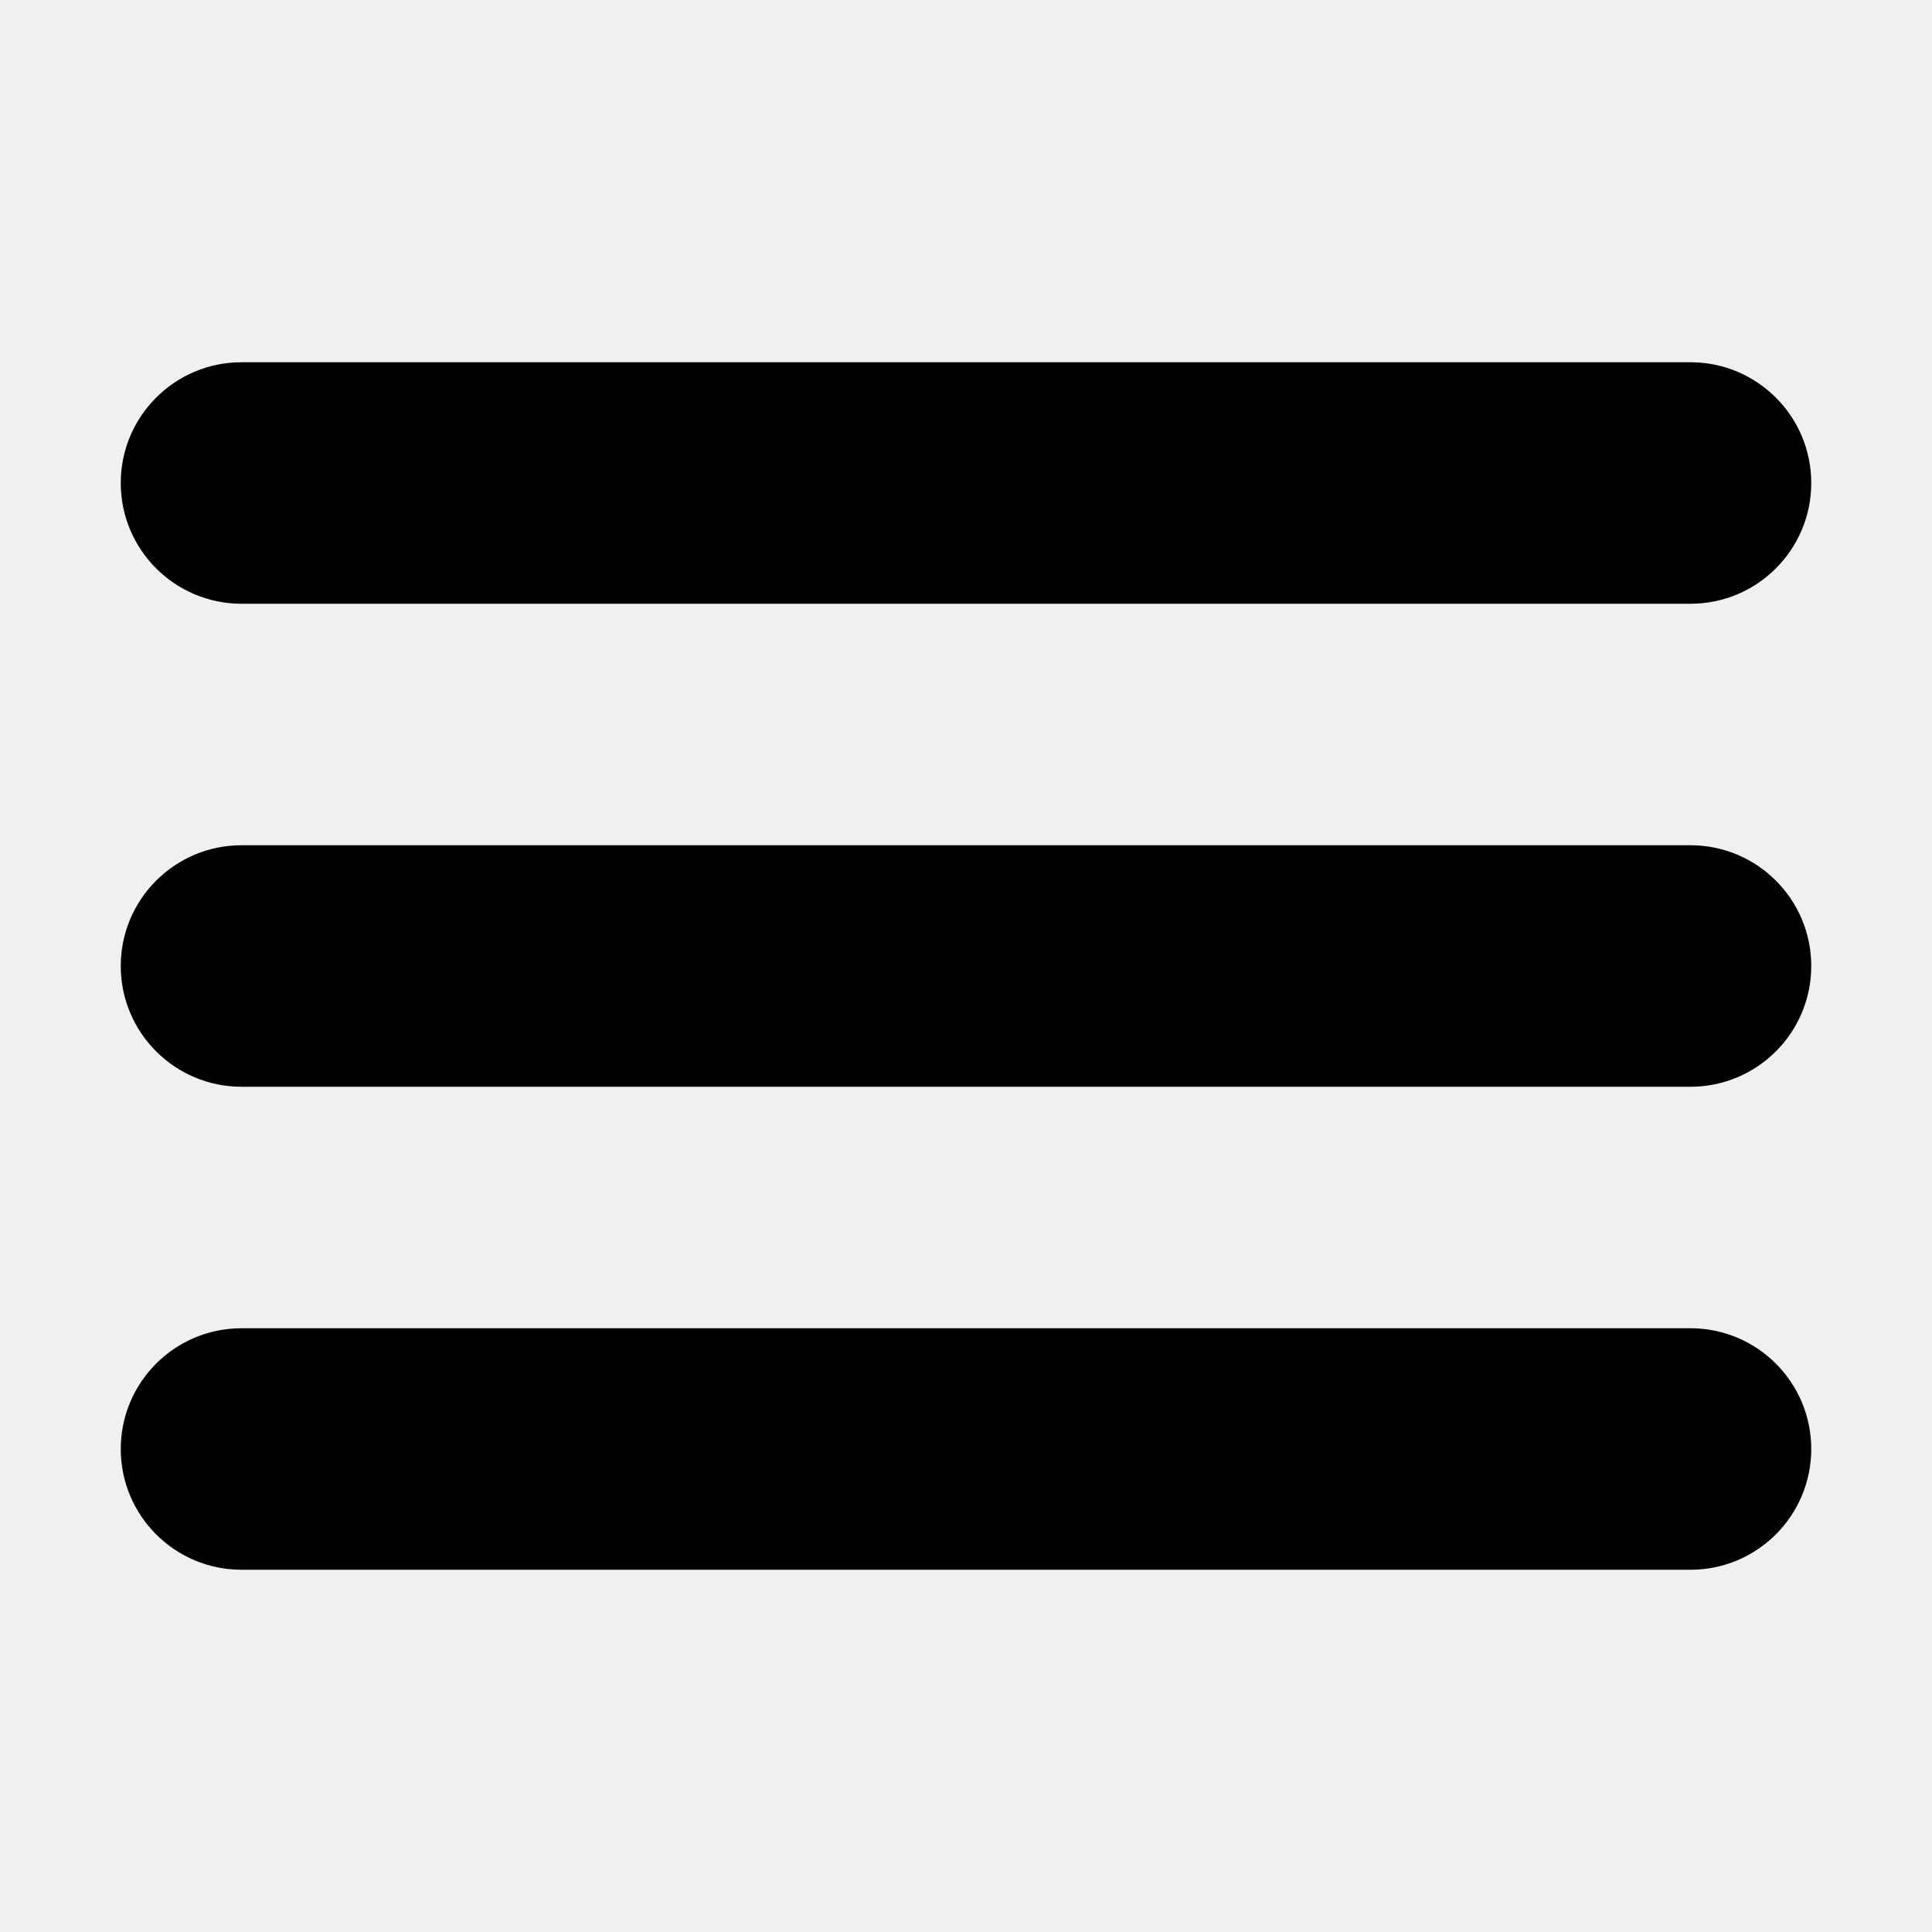
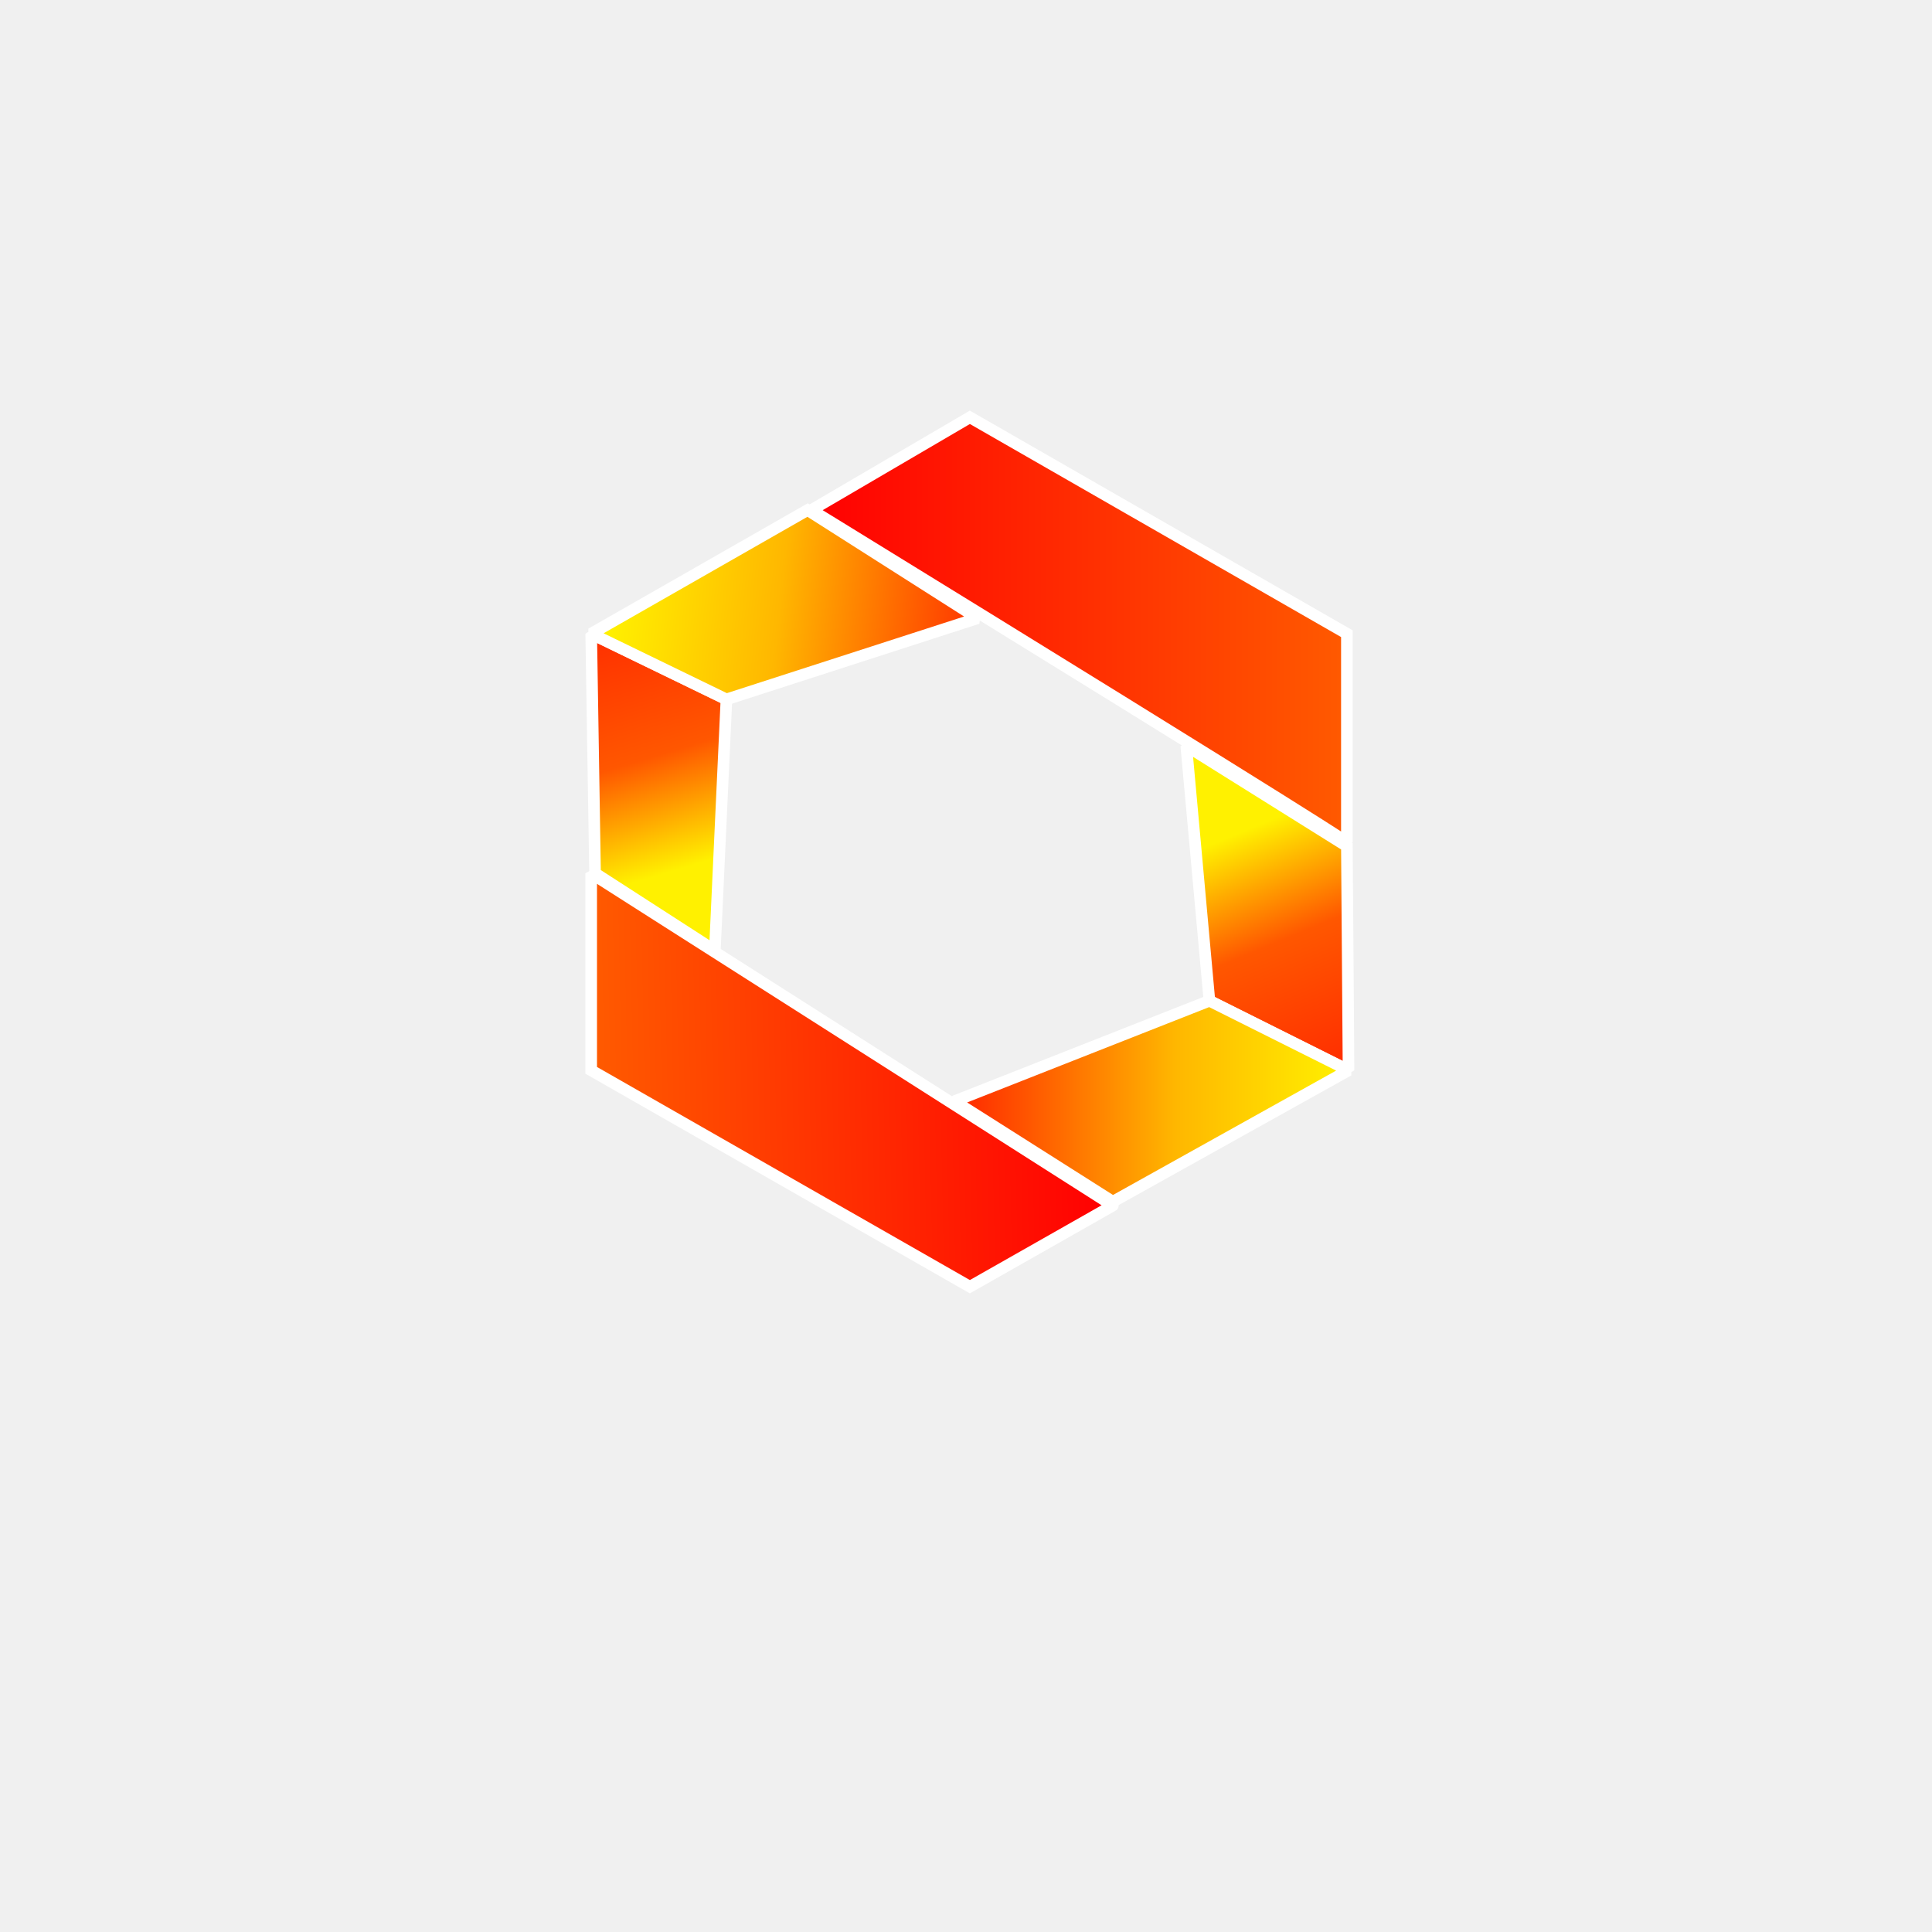
- <svg xmlns="http://www.w3.org/2000/svg" width="100%" height="100%" viewBox="0 0 32 32" version="1.1" xml:space="preserve" style="fill-rule:evenodd;clip-rule:evenodd;stroke-linejoin:round;stroke-miterlimit:1.414;">
-   <path d="M4,10l24,0c1.104,0 2,-0.896 2,-2c0,-1.104 -0.896,-2 -2,-2l-24,0c-1.104,0 -2,0.896 -2,2c0,1.104 0.896,2 2,2Zm24,4l-24,0c-1.104,0 -2,0.896 -2,2c0,1.104 0.896,2 2,2l24,0c1.104,0 2,-0.896 2,-2c0,-1.104 -0.896,-2 -2,-2Zm0,8l-24,0c-1.104,0 -2,0.896 -2,2c0,1.104 0.896,2 2,2l24,0c1.104,0 2,-0.896 2,-2c0,-1.104 -0.896,-2 -2,-2Z" style="fill-rule:nonzero;" />
+ <svg xmlns="http://www.w3.org/2000/svg" width="100%" height="100%" viewBox="0 0 500 500" version="1.1" xml:space="preserve" style="fill-rule:evenodd;clip-rule:evenodd;stroke-linecap:round;stroke-miterlimit:1.5;">
+   <path d="M210,132c139.14,85.561 138.57,86 138.57,86l0,-54l-97.57,-56l-41,24" style="fill:url(#_Linear1);stroke:#fff;stroke-width:3px;" />
+   <path d="M288,312c-127.45,-81.163 -135,-86 -135,-86l0,51l98,56l37,-21" style="fill:url(#_Linear2);stroke:#fff;stroke-width:3px;" />
+   <g>
+     <path d="M188,181l-3,65l-31,-20l-1,-62l35,17Z" style="fill:url(#_Linear3);stroke:#fff;stroke-width:3px;" />
+     <path d="M188,181l65,-21l-44,-28l-56,32l35,17Z" style="fill:url(#_Linear4);stroke:#fff;stroke-width:3px;" />
+   </g>
+   <g>
+     <path d="M313,259l-6,-66l41.57,26l0.43,58l-36,-18Z" style="fill:url(#_Linear5);stroke:#fff;stroke-width:3px;" />
+     <path d="M313,259l-66,26l41,26l61,-34l-36,-18Z" style="fill:url(#_Linear6);stroke:#fff;stroke-width:3px;" />
+   </g>
+   <defs>
+     <linearGradient id="_Linear1" x1="0" y1="0" x2="1" y2="0" gradientUnits="userSpaceOnUse" gradientTransform="matrix(138.57,0,0,138.57,210,163)">
+       <stop offset="0" style="stop-color:#ff0002;stop-opacity:1" />
+       <stop offset="1" style="stop-color:#ff5a00;stop-opacity:1" />
+     </linearGradient>
+     <linearGradient id="_Linear2" x1="0" y1="0" x2="1" y2="0" gradientUnits="userSpaceOnUse" gradientTransform="matrix(-132.933,2.63964,-2.63964,-132.933,286.911,275.861)">
+       <stop offset="0" style="stop-color:#ff0002;stop-opacity:1" />
+       <stop offset="1" style="stop-color:#ff5a00;stop-opacity:1" />
+     </linearGradient>
+     <linearGradient id="_Linear3" x1="0" y1="0" x2="1" y2="0" gradientUnits="userSpaceOnUse" gradientTransform="matrix(-18.9704,-63.5048,63.5048,-18.9704,165.818,227.892)">
+       <stop offset="0" style="stop-color:#fff100;stop-opacity:1" />
+       <stop offset="0.45" style="stop-color:#ff5700;stop-opacity:1" />
+       <stop offset="1" style="stop-color:#ff2d00;stop-opacity:1" />
+     </linearGradient>
+     <linearGradient id="_Linear4" x1="0" y1="0" x2="1" y2="0" gradientUnits="userSpaceOnUse" gradientTransform="matrix(-97.4815,-9.93782,9.93782,-97.4815,255.379,162.554)">
+       <stop offset="0" style="stop-color:#ff2d00;stop-opacity:1" />
+       <stop offset="0.55" style="stop-color:#ffb700;stop-opacity:1" />
+       <stop offset="1" style="stop-color:#fff100;stop-opacity:1" />
+     </linearGradient>
+     <linearGradient id="_Linear5" x1="0" y1="0" x2="1" y2="0" gradientUnits="userSpaceOnUse" gradientTransform="matrix(25.4638,61.6177,-61.6177,25.4638,332.963,210.475)">
+       <stop offset="0" style="stop-color:#fff100;stop-opacity:1" />
+       <stop offset="0.45" style="stop-color:#ff5700;stop-opacity:1" />
+       <stop offset="1" style="stop-color:#ff2d00;stop-opacity:1" />
+     </linearGradient>
+     <linearGradient id="_Linear6" x1="0" y1="0" x2="1" y2="0" gradientUnits="userSpaceOnUse" gradientTransform="matrix(98.5696,0,0,98.5696,250,285)">
+       <stop offset="0" style="stop-color:#ff2d00;stop-opacity:1" />
+       <stop offset="0.55" style="stop-color:#ffb700;stop-opacity:1" />
+       <stop offset="1" style="stop-color:#fff100;stop-opacity:1" />
+     </linearGradient>
+   </defs>
</svg>
